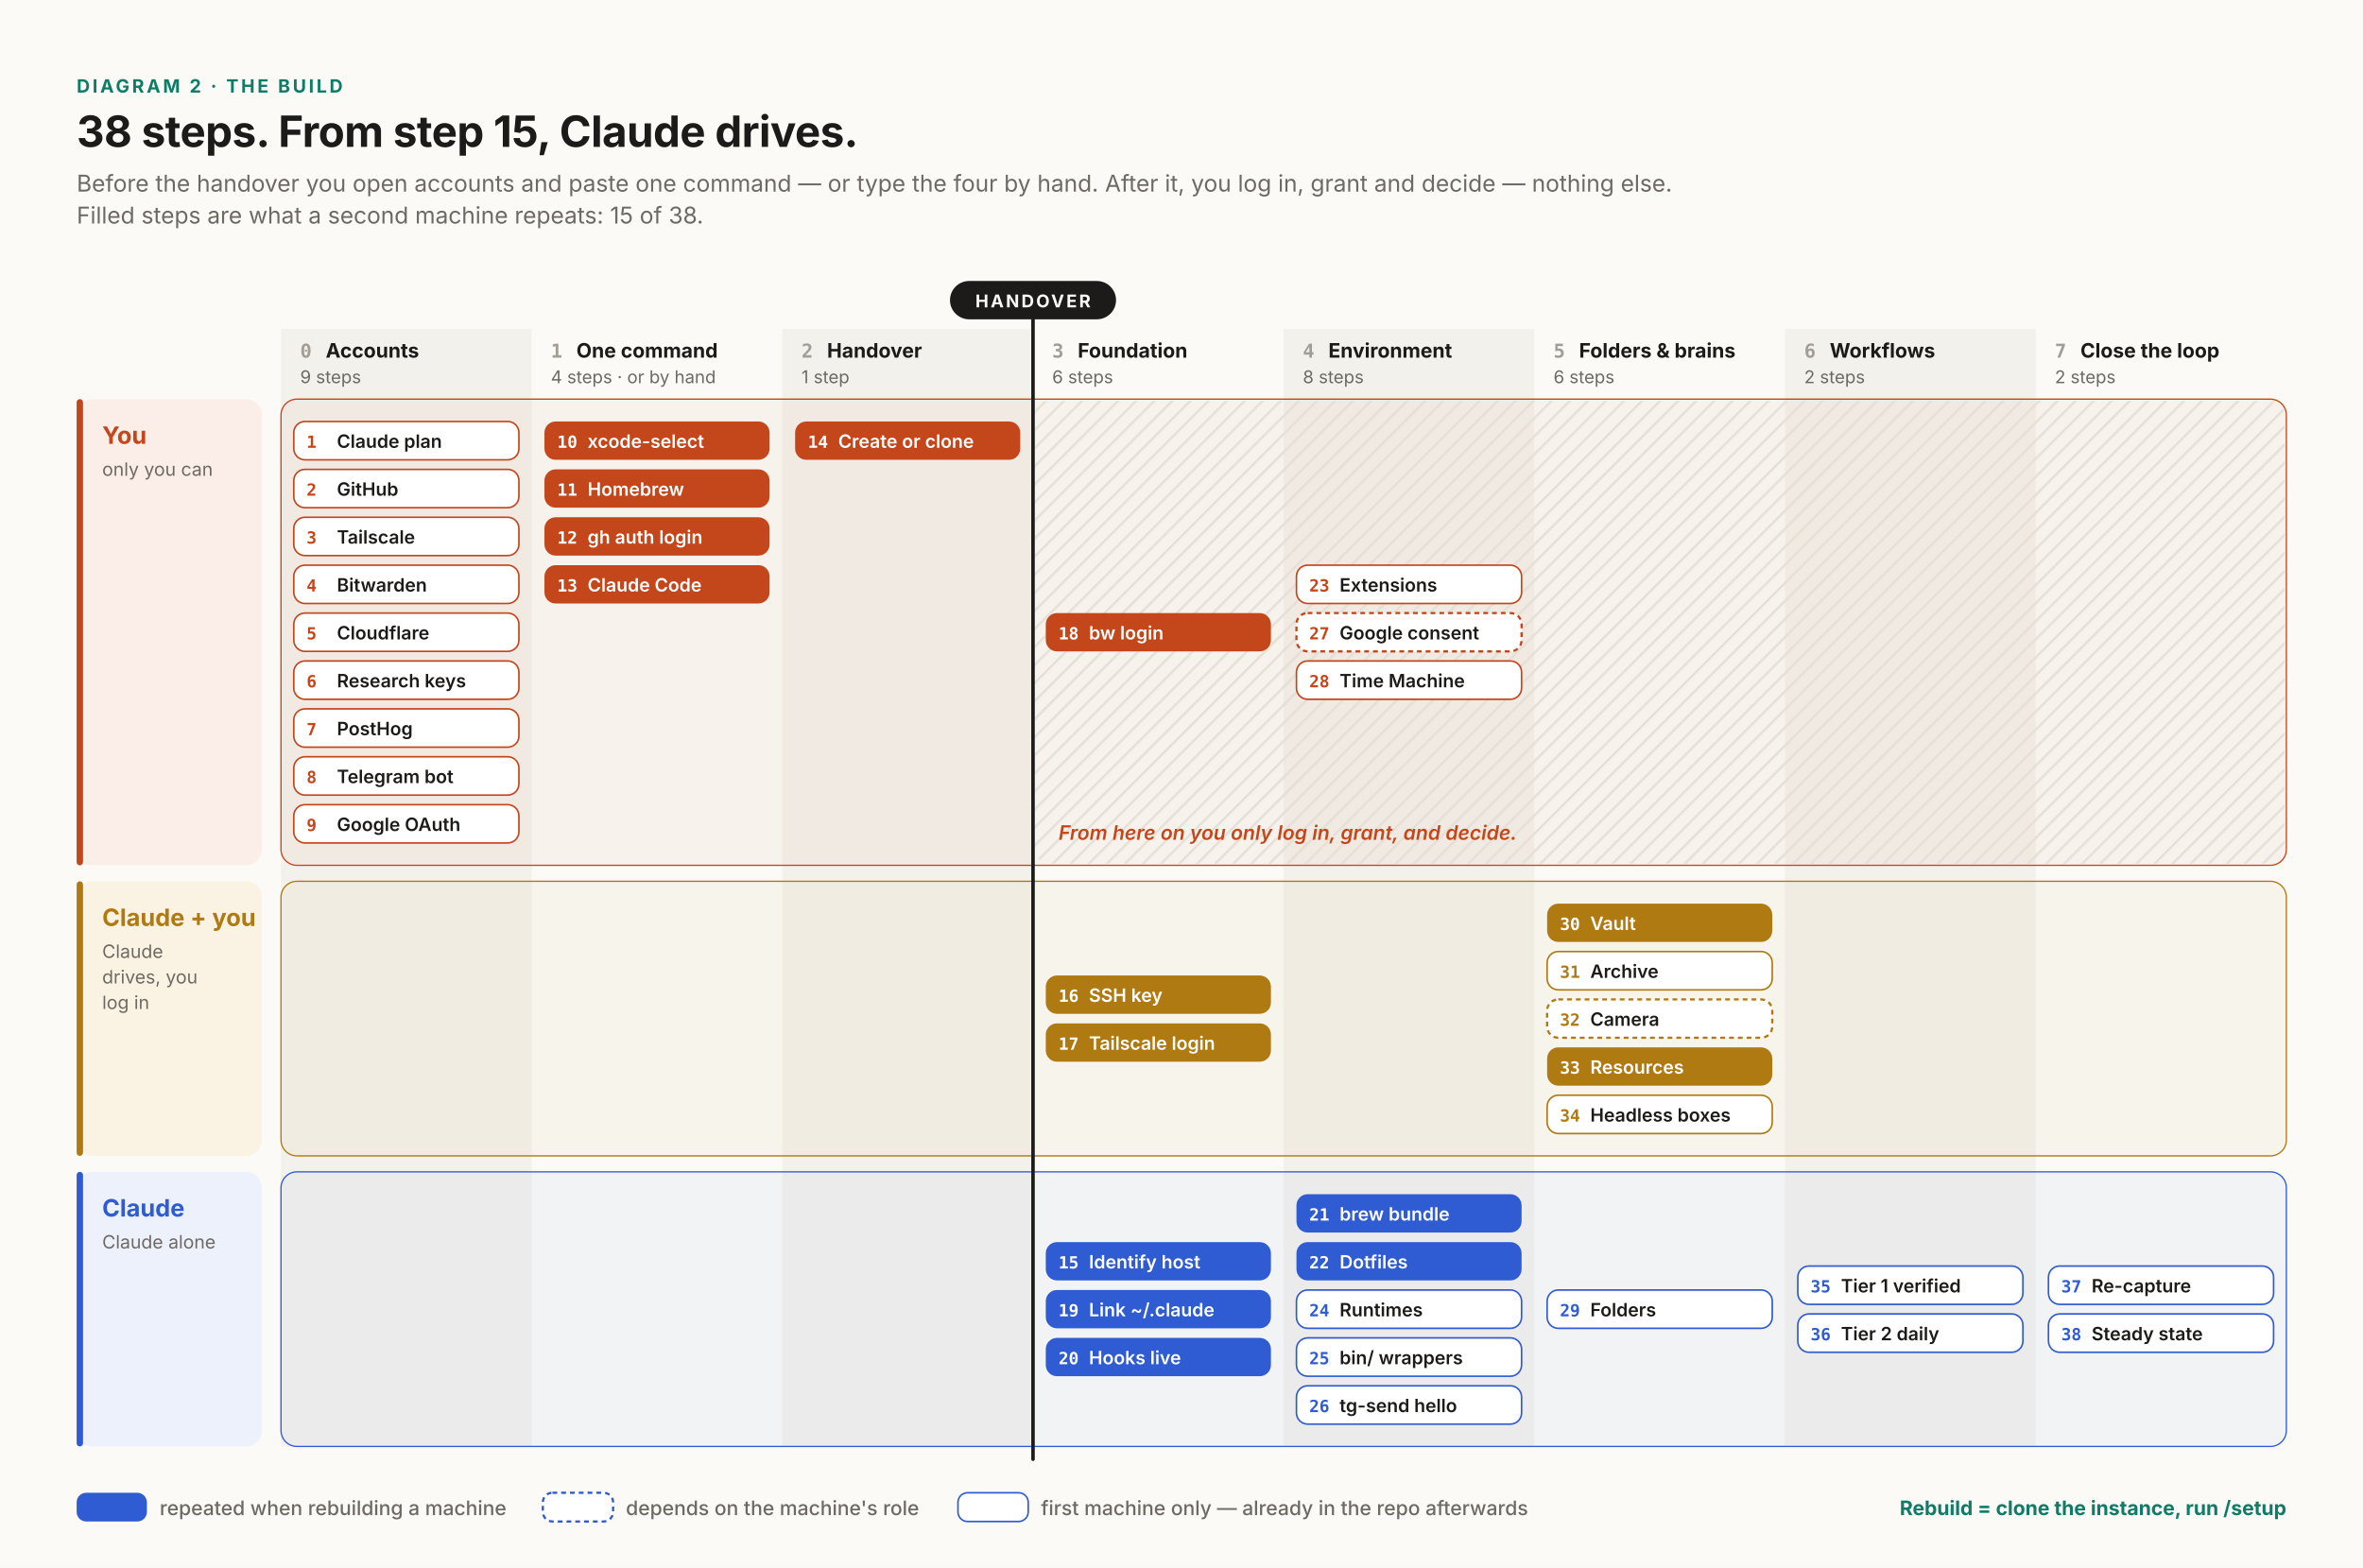
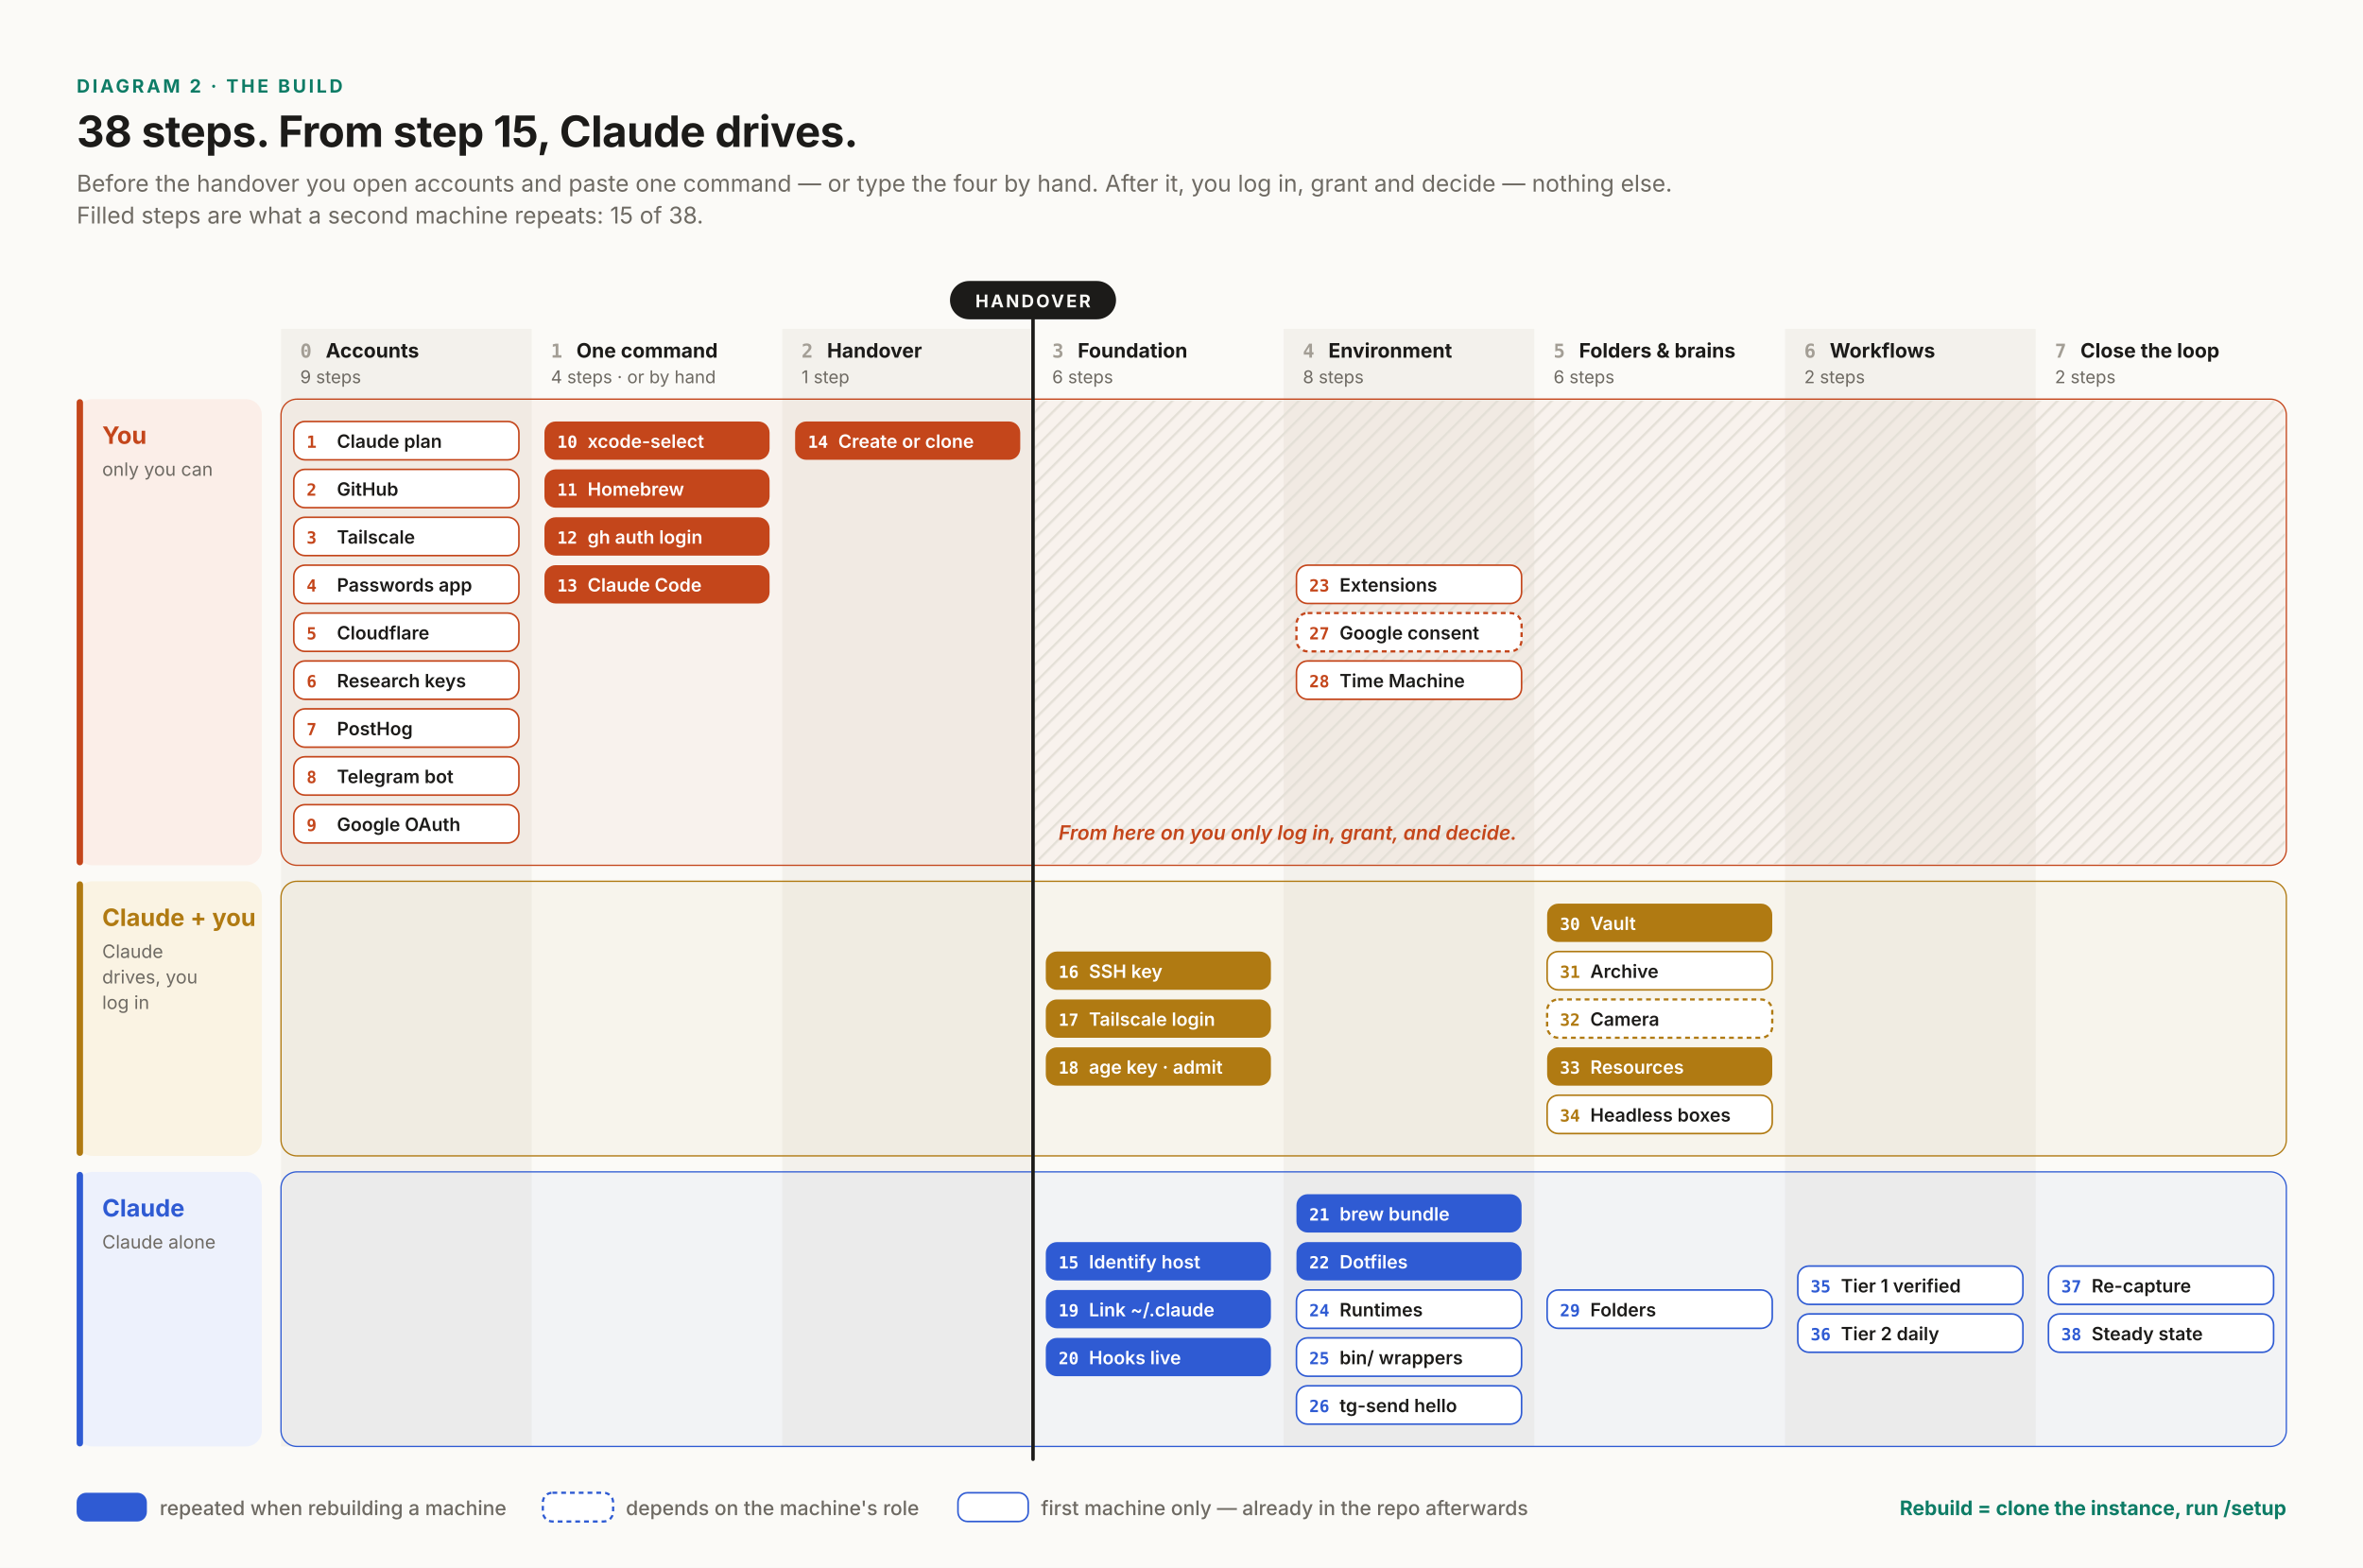
<svg xmlns="http://www.w3.org/2000/svg" viewBox="0 0 1480 982" width="1480" height="982" role="img" aria-labelledby="t d" font-family="Inter, -apple-system, BlinkMacSystemFont, 'Segoe UI', Helvetica, Arial, sans-serif">
  <defs>
    <pattern id="hatch" width="8" height="8" patternUnits="userSpaceOnUse" patternTransform="rotate(45)">
      <line x1="0" y1="0" x2="0" y2="8" stroke="#E3DFD6" stroke-width="3" />
    </pattern>
  </defs>
  <rect width="1480" height="982" fill="#FBFAF7" />
  <text x="48" y="58" font-size="11.5" font-weight="700" fill="#0E7C66" text-anchor="start" letter-spacing="0.14em">DIAGRAM 2 · THE BUILD</text>
  <text x="48" y="92" font-size="27" font-weight="650" fill="#1C1B19" text-anchor="start" letter-spacing="-0.01em">38 steps. From step 15, Claude drives.</text>
  <text x="48" y="120" font-size="14.5" font-weight="400" fill="#6E6A63" text-anchor="start">Before the handover you open accounts and paste one command — or type the four by hand. After it, you log in, grant and decide — nothing else.</text>
  <text x="48" y="140" font-size="14.5" font-weight="400" fill="#6E6A63" text-anchor="start">Filled steps are what a second machine repeats: 15 of 38.</text>
  <rect x="176.0" y="206" width="157.0" height="700" rx="0" fill="#F3F1EC" />
  <text x="188.0" y="224" font-size="12" font-weight="700" fill="#A39E95" text-anchor="start" font-family="ui-monospace, 'SF Mono', SFMono-Regular, Menlo, Consolas, monospace">0</text>
  <text x="204.0" y="224" font-size="12.5" font-weight="650" fill="#1C1B19" text-anchor="start">Accounts</text>
  <text x="188.0" y="240" font-size="11" font-weight="400" fill="#6E6A63" text-anchor="start">9 steps</text>
  <text x="345.0" y="224" font-size="12" font-weight="700" fill="#A39E95" text-anchor="start" font-family="ui-monospace, 'SF Mono', SFMono-Regular, Menlo, Consolas, monospace">1</text>
  <text x="361.0" y="224" font-size="12.5" font-weight="650" fill="#1C1B19" text-anchor="start">One command</text>
  <text x="345.0" y="240" font-size="11" font-weight="400" fill="#6E6A63" text-anchor="start">4 steps · or by hand</text>
  <rect x="490.0" y="206" width="157.0" height="700" rx="0" fill="#F3F1EC" />
  <text x="502.0" y="224" font-size="12" font-weight="700" fill="#A39E95" text-anchor="start" font-family="ui-monospace, 'SF Mono', SFMono-Regular, Menlo, Consolas, monospace">2</text>
  <text x="518.0" y="224" font-size="12.5" font-weight="650" fill="#1C1B19" text-anchor="start">Handover</text>
  <text x="502.0" y="240" font-size="11" font-weight="400" fill="#6E6A63" text-anchor="start">1 step</text>
  <text x="659.0" y="224" font-size="12" font-weight="700" fill="#A39E95" text-anchor="start" font-family="ui-monospace, 'SF Mono', SFMono-Regular, Menlo, Consolas, monospace">3</text>
  <text x="675.0" y="224" font-size="12.5" font-weight="650" fill="#1C1B19" text-anchor="start">Foundation</text>
  <text x="659.0" y="240" font-size="11" font-weight="400" fill="#6E6A63" text-anchor="start">6 steps</text>
  <rect x="804.0" y="206" width="157.0" height="700" rx="0" fill="#F3F1EC" />
  <text x="816.0" y="224" font-size="12" font-weight="700" fill="#A39E95" text-anchor="start" font-family="ui-monospace, 'SF Mono', SFMono-Regular, Menlo, Consolas, monospace">4</text>
  <text x="832.0" y="224" font-size="12.5" font-weight="650" fill="#1C1B19" text-anchor="start">Environment</text>
  <text x="816.0" y="240" font-size="11" font-weight="400" fill="#6E6A63" text-anchor="start">8 steps</text>
  <text x="973.0" y="224" font-size="12" font-weight="700" fill="#A39E95" text-anchor="start" font-family="ui-monospace, 'SF Mono', SFMono-Regular, Menlo, Consolas, monospace">5</text>
  <text x="989.0" y="224" font-size="12.5" font-weight="650" fill="#1C1B19" text-anchor="start">Folders &amp; brains</text>
  <text x="973.0" y="240" font-size="11" font-weight="400" fill="#6E6A63" text-anchor="start">6 steps</text>
  <rect x="1118.0" y="206" width="157.0" height="700" rx="0" fill="#F3F1EC" />
  <text x="1130.0" y="224" font-size="12" font-weight="700" fill="#A39E95" text-anchor="start" font-family="ui-monospace, 'SF Mono', SFMono-Regular, Menlo, Consolas, monospace">6</text>
  <text x="1146.0" y="224" font-size="12.5" font-weight="650" fill="#1C1B19" text-anchor="start">Workflows</text>
  <text x="1130.0" y="240" font-size="11" font-weight="400" fill="#6E6A63" text-anchor="start">2 steps</text>
  <text x="1287.0" y="224" font-size="12" font-weight="700" fill="#A39E95" text-anchor="start" font-family="ui-monospace, 'SF Mono', SFMono-Regular, Menlo, Consolas, monospace">7</text>
  <text x="1303.0" y="224" font-size="12.5" font-weight="650" fill="#1C1B19" text-anchor="start">Close the loop</text>
  <text x="1287.0" y="240" font-size="11" font-weight="400" fill="#6E6A63" text-anchor="start">2 steps</text>
  <rect x="176" y="250" width="1256" height="292" rx="10" fill="#C4461B" stroke="#C4461B" stroke-width="0.8" fill-opacity="0.045" />
  <rect x="48" y="250" width="116" height="292" rx="10" fill="#FBEEE8" />
  <rect x="48" y="250" width="4" height="292" rx="2" fill="#C4461B" />
  <text x="64" y="278" font-size="15" font-weight="700" fill="#C4461B" text-anchor="start">You</text>
  <text x="64" y="298" font-size="11.5" font-weight="400" fill="#6E6A63" text-anchor="start">only you can</text>
  <rect x="176" y="552" width="1256" height="172" rx="10" fill="#B07A12" stroke="#B07A12" stroke-width="0.8" fill-opacity="0.045" />
  <rect x="48" y="552" width="116" height="172" rx="10" fill="#FAF3E3" />
  <rect x="48" y="552" width="4" height="172" rx="2" fill="#B07A12" />
  <text x="64" y="580" font-size="15" font-weight="700" fill="#B07A12" text-anchor="start">Claude + you</text>
  <text x="64" y="600" font-size="11.5" font-weight="400" fill="#6E6A63" text-anchor="start">Claude</text>
  <text x="64" y="616" font-size="11.5" font-weight="400" fill="#6E6A63" text-anchor="start">drives, you</text>
  <text x="64" y="632" font-size="11.5" font-weight="400" fill="#6E6A63" text-anchor="start">log in</text>
  <rect x="176" y="734" width="1256" height="172" rx="10" fill="#2F5BD3" stroke="#2F5BD3" stroke-width="0.8" fill-opacity="0.045" />
  <rect x="48" y="734" width="116" height="172" rx="10" fill="#EDF1FC" />
  <rect x="48" y="734" width="4" height="172" rx="2" fill="#2F5BD3" />
  <text x="64" y="762" font-size="15" font-weight="700" fill="#2F5BD3" text-anchor="start">Claude</text>
  <text x="64" y="782" font-size="11.5" font-weight="400" fill="#6E6A63" text-anchor="start">Claude alone</text>
  <rect x="648.0" y="251" width="783.0" height="290" rx="9" fill="url(#hatch)" fill-opacity="0.9" />
  <rect x="184.0" y="264" width="141.0" height="24" rx="7" fill="#FFFFFF" stroke="#C4461B" stroke-width="1" />
  <text x="192.0" y="280.5" font-size="10.5" font-weight="700" fill="#C4461B" text-anchor="start" font-family="ui-monospace, 'SF Mono', SFMono-Regular, Menlo, Consolas, monospace"> 1</text>
  <text x="211.0" y="280.5" font-size="11.5" font-weight="600" fill="#1C1B19" text-anchor="start">Claude plan</text>
  <rect x="184.0" y="294" width="141.0" height="24" rx="7" fill="#FFFFFF" stroke="#C4461B" stroke-width="1" />
  <text x="192.0" y="310.5" font-size="10.5" font-weight="700" fill="#C4461B" text-anchor="start" font-family="ui-monospace, 'SF Mono', SFMono-Regular, Menlo, Consolas, monospace"> 2</text>
  <text x="211.0" y="310.5" font-size="11.5" font-weight="600" fill="#1C1B19" text-anchor="start">GitHub</text>
  <rect x="184.0" y="324" width="141.0" height="24" rx="7" fill="#FFFFFF" stroke="#C4461B" stroke-width="1" />
  <text x="192.0" y="340.5" font-size="10.5" font-weight="700" fill="#C4461B" text-anchor="start" font-family="ui-monospace, 'SF Mono', SFMono-Regular, Menlo, Consolas, monospace"> 3</text>
  <text x="211.0" y="340.5" font-size="11.5" font-weight="600" fill="#1C1B19" text-anchor="start">Tailscale</text>
  <rect x="184.0" y="354" width="141.0" height="24" rx="7" fill="#FFFFFF" stroke="#C4461B" stroke-width="1" />
  <text x="192.0" y="370.5" font-size="10.5" font-weight="700" fill="#C4461B" text-anchor="start" font-family="ui-monospace, 'SF Mono', SFMono-Regular, Menlo, Consolas, monospace"> 4</text>
-   <text x="211.0" y="370.5" font-size="11.5" font-weight="600" fill="#1C1B19" text-anchor="start">Bitwarden</text>
+   <text x="211.0" y="370.5" font-size="11.5" font-weight="600" fill="#1C1B19" text-anchor="start">Passwords app</text>
  <rect x="184.0" y="384" width="141.0" height="24" rx="7" fill="#FFFFFF" stroke="#C4461B" stroke-width="1" />
  <text x="192.0" y="400.5" font-size="10.5" font-weight="700" fill="#C4461B" text-anchor="start" font-family="ui-monospace, 'SF Mono', SFMono-Regular, Menlo, Consolas, monospace"> 5</text>
  <text x="211.0" y="400.5" font-size="11.5" font-weight="600" fill="#1C1B19" text-anchor="start">Cloudflare</text>
  <rect x="184.0" y="414" width="141.0" height="24" rx="7" fill="#FFFFFF" stroke="#C4461B" stroke-width="1" />
  <text x="192.0" y="430.5" font-size="10.5" font-weight="700" fill="#C4461B" text-anchor="start" font-family="ui-monospace, 'SF Mono', SFMono-Regular, Menlo, Consolas, monospace"> 6</text>
  <text x="211.0" y="430.5" font-size="11.5" font-weight="600" fill="#1C1B19" text-anchor="start">Research keys</text>
  <rect x="184.0" y="444" width="141.0" height="24" rx="7" fill="#FFFFFF" stroke="#C4461B" stroke-width="1" />
  <text x="192.0" y="460.5" font-size="10.5" font-weight="700" fill="#C4461B" text-anchor="start" font-family="ui-monospace, 'SF Mono', SFMono-Regular, Menlo, Consolas, monospace"> 7</text>
  <text x="211.0" y="460.5" font-size="11.5" font-weight="600" fill="#1C1B19" text-anchor="start">PostHog</text>
  <rect x="184.0" y="474" width="141.0" height="24" rx="7" fill="#FFFFFF" stroke="#C4461B" stroke-width="1" />
  <text x="192.0" y="490.5" font-size="10.5" font-weight="700" fill="#C4461B" text-anchor="start" font-family="ui-monospace, 'SF Mono', SFMono-Regular, Menlo, Consolas, monospace"> 8</text>
  <text x="211.0" y="490.5" font-size="11.5" font-weight="600" fill="#1C1B19" text-anchor="start">Telegram bot</text>
  <rect x="184.0" y="504" width="141.0" height="24" rx="7" fill="#FFFFFF" stroke="#C4461B" stroke-width="1" />
  <text x="192.0" y="520.5" font-size="10.5" font-weight="700" fill="#C4461B" text-anchor="start" font-family="ui-monospace, 'SF Mono', SFMono-Regular, Menlo, Consolas, monospace"> 9</text>
  <text x="211.0" y="520.5" font-size="11.5" font-weight="600" fill="#1C1B19" text-anchor="start">Google OAuth</text>
  <rect x="341.0" y="264" width="141.0" height="24" rx="7" fill="#C4461B" />
  <text x="349.0" y="280.5" font-size="10.5" font-weight="700" fill="#FFFFFF" text-anchor="start" font-family="ui-monospace, 'SF Mono', SFMono-Regular, Menlo, Consolas, monospace">10</text>
  <text x="368.0" y="280.5" font-size="11.5" font-weight="600" fill="#FFFFFF" text-anchor="start">xcode-select</text>
  <rect x="341.0" y="294" width="141.0" height="24" rx="7" fill="#C4461B" />
  <text x="349.0" y="310.5" font-size="10.5" font-weight="700" fill="#FFFFFF" text-anchor="start" font-family="ui-monospace, 'SF Mono', SFMono-Regular, Menlo, Consolas, monospace">11</text>
  <text x="368.0" y="310.5" font-size="11.5" font-weight="600" fill="#FFFFFF" text-anchor="start">Homebrew</text>
  <rect x="341.0" y="324" width="141.0" height="24" rx="7" fill="#C4461B" />
  <text x="349.0" y="340.5" font-size="10.5" font-weight="700" fill="#FFFFFF" text-anchor="start" font-family="ui-monospace, 'SF Mono', SFMono-Regular, Menlo, Consolas, monospace">12</text>
  <text x="368.0" y="340.5" font-size="11.5" font-weight="600" fill="#FFFFFF" text-anchor="start">gh auth login</text>
  <rect x="341.0" y="354" width="141.0" height="24" rx="7" fill="#C4461B" />
  <text x="349.0" y="370.5" font-size="10.5" font-weight="700" fill="#FFFFFF" text-anchor="start" font-family="ui-monospace, 'SF Mono', SFMono-Regular, Menlo, Consolas, monospace">13</text>
  <text x="368.0" y="370.5" font-size="11.5" font-weight="600" fill="#FFFFFF" text-anchor="start">Claude Code</text>
  <rect x="498.0" y="264" width="141.0" height="24" rx="7" fill="#C4461B" />
  <text x="506.0" y="280.5" font-size="10.5" font-weight="700" fill="#FFFFFF" text-anchor="start" font-family="ui-monospace, 'SF Mono', SFMono-Regular, Menlo, Consolas, monospace">14</text>
  <text x="525.0" y="280.5" font-size="11.5" font-weight="600" fill="#FFFFFF" text-anchor="start">Create or clone</text>
-   <rect x="655.0" y="384.0" width="141.0" height="24" rx="7" fill="#C4461B" />
-   <text x="663.0" y="400.5" font-size="10.5" font-weight="700" fill="#FFFFFF" text-anchor="start" font-family="ui-monospace, 'SF Mono', SFMono-Regular, Menlo, Consolas, monospace">18</text>
-   <text x="682.0" y="400.5" font-size="11.5" font-weight="600" fill="#FFFFFF" text-anchor="start">bw login</text>
-   <rect x="655.0" y="611.0" width="141.0" height="24" rx="7" fill="#B07A12" />
-   <text x="663.0" y="627.5" font-size="10.5" font-weight="700" fill="#FFFFFF" text-anchor="start" font-family="ui-monospace, 'SF Mono', SFMono-Regular, Menlo, Consolas, monospace">16</text>
-   <text x="682.0" y="627.5" font-size="11.5" font-weight="600" fill="#FFFFFF" text-anchor="start">SSH key</text>
-   <rect x="655.0" y="641.0" width="141.0" height="24" rx="7" fill="#B07A12" />
-   <text x="663.0" y="657.5" font-size="10.5" font-weight="700" fill="#FFFFFF" text-anchor="start" font-family="ui-monospace, 'SF Mono', SFMono-Regular, Menlo, Consolas, monospace">17</text>
-   <text x="682.0" y="657.5" font-size="11.5" font-weight="600" fill="#FFFFFF" text-anchor="start">Tailscale login</text>
+   <rect x="655.0" y="596.0" width="141.0" height="24" rx="7" fill="#B07A12" />
+   <text x="663.0" y="612.5" font-size="10.5" font-weight="700" fill="#FFFFFF" text-anchor="start" font-family="ui-monospace, 'SF Mono', SFMono-Regular, Menlo, Consolas, monospace">16</text>
+   <text x="682.0" y="612.5" font-size="11.5" font-weight="600" fill="#FFFFFF" text-anchor="start">SSH key</text>
+   <rect x="655.0" y="626.0" width="141.0" height="24" rx="7" fill="#B07A12" />
+   <text x="663.0" y="642.5" font-size="10.5" font-weight="700" fill="#FFFFFF" text-anchor="start" font-family="ui-monospace, 'SF Mono', SFMono-Regular, Menlo, Consolas, monospace">17</text>
+   <text x="682.0" y="642.5" font-size="11.5" font-weight="600" fill="#FFFFFF" text-anchor="start">Tailscale login</text>
+   <rect x="655.0" y="656.0" width="141.0" height="24" rx="7" fill="#B07A12" />
+   <text x="663.0" y="672.5" font-size="10.5" font-weight="700" fill="#FFFFFF" text-anchor="start" font-family="ui-monospace, 'SF Mono', SFMono-Regular, Menlo, Consolas, monospace">18</text>
+   <text x="682.0" y="672.5" font-size="11.5" font-weight="600" fill="#FFFFFF" text-anchor="start">age key · admit</text>
  <rect x="655.0" y="778.0" width="141.0" height="24" rx="7" fill="#2F5BD3" />
  <text x="663.0" y="794.5" font-size="10.5" font-weight="700" fill="#FFFFFF" text-anchor="start" font-family="ui-monospace, 'SF Mono', SFMono-Regular, Menlo, Consolas, monospace">15</text>
  <text x="682.0" y="794.5" font-size="11.5" font-weight="600" fill="#FFFFFF" text-anchor="start">Identify host</text>
  <rect x="655.0" y="808.0" width="141.0" height="24" rx="7" fill="#2F5BD3" />
  <text x="663.0" y="824.5" font-size="10.5" font-weight="700" fill="#FFFFFF" text-anchor="start" font-family="ui-monospace, 'SF Mono', SFMono-Regular, Menlo, Consolas, monospace">19</text>
  <text x="682.0" y="824.5" font-size="11.5" font-weight="600" fill="#FFFFFF" text-anchor="start">Link ~/.claude</text>
  <rect x="655.0" y="838.0" width="141.0" height="24" rx="7" fill="#2F5BD3" />
  <text x="663.0" y="854.5" font-size="10.5" font-weight="700" fill="#FFFFFF" text-anchor="start" font-family="ui-monospace, 'SF Mono', SFMono-Regular, Menlo, Consolas, monospace">20</text>
  <text x="682.0" y="854.5" font-size="11.5" font-weight="600" fill="#FFFFFF" text-anchor="start">Hooks live</text>
  <rect x="812.0" y="354.0" width="141.0" height="24" rx="7" fill="#FFFFFF" stroke="#C4461B" stroke-width="1" />
  <text x="820.0" y="370.5" font-size="10.5" font-weight="700" fill="#C4461B" text-anchor="start" font-family="ui-monospace, 'SF Mono', SFMono-Regular, Menlo, Consolas, monospace">23</text>
  <text x="839.0" y="370.5" font-size="11.5" font-weight="600" fill="#1C1B19" text-anchor="start">Extensions</text>
  <rect x="812.0" y="384.0" width="141.0" height="24" rx="7" fill="#FFFFFF" stroke="#C4461B" stroke-width="1.4" stroke-dasharray="3 2.5" />
  <text x="820.0" y="400.5" font-size="10.5" font-weight="700" fill="#C4461B" text-anchor="start" font-family="ui-monospace, 'SF Mono', SFMono-Regular, Menlo, Consolas, monospace">27</text>
  <text x="839.0" y="400.5" font-size="11.5" font-weight="600" fill="#1C1B19" text-anchor="start">Google consent</text>
  <rect x="812.0" y="414.0" width="141.0" height="24" rx="7" fill="#FFFFFF" stroke="#C4461B" stroke-width="1" />
  <text x="820.0" y="430.5" font-size="10.5" font-weight="700" fill="#C4461B" text-anchor="start" font-family="ui-monospace, 'SF Mono', SFMono-Regular, Menlo, Consolas, monospace">28</text>
  <text x="839.0" y="430.5" font-size="11.5" font-weight="600" fill="#1C1B19" text-anchor="start">Time Machine</text>
  <rect x="812.0" y="748.0" width="141.0" height="24" rx="7" fill="#2F5BD3" />
  <text x="820.0" y="764.5" font-size="10.5" font-weight="700" fill="#FFFFFF" text-anchor="start" font-family="ui-monospace, 'SF Mono', SFMono-Regular, Menlo, Consolas, monospace">21</text>
  <text x="839.0" y="764.5" font-size="11.5" font-weight="600" fill="#FFFFFF" text-anchor="start">brew bundle</text>
  <rect x="812.0" y="778.0" width="141.0" height="24" rx="7" fill="#2F5BD3" />
  <text x="820.0" y="794.5" font-size="10.5" font-weight="700" fill="#FFFFFF" text-anchor="start" font-family="ui-monospace, 'SF Mono', SFMono-Regular, Menlo, Consolas, monospace">22</text>
  <text x="839.0" y="794.5" font-size="11.5" font-weight="600" fill="#FFFFFF" text-anchor="start">Dotfiles</text>
  <rect x="812.0" y="808.0" width="141.0" height="24" rx="7" fill="#FFFFFF" stroke="#2F5BD3" stroke-width="1" />
  <text x="820.0" y="824.5" font-size="10.5" font-weight="700" fill="#2F5BD3" text-anchor="start" font-family="ui-monospace, 'SF Mono', SFMono-Regular, Menlo, Consolas, monospace">24</text>
  <text x="839.0" y="824.5" font-size="11.5" font-weight="600" fill="#1C1B19" text-anchor="start">Runtimes</text>
  <rect x="812.0" y="838.0" width="141.0" height="24" rx="7" fill="#FFFFFF" stroke="#2F5BD3" stroke-width="1" />
  <text x="820.0" y="854.5" font-size="10.5" font-weight="700" fill="#2F5BD3" text-anchor="start" font-family="ui-monospace, 'SF Mono', SFMono-Regular, Menlo, Consolas, monospace">25</text>
  <text x="839.0" y="854.5" font-size="11.5" font-weight="600" fill="#1C1B19" text-anchor="start">bin/ wrappers</text>
  <rect x="812.0" y="868.0" width="141.0" height="24" rx="7" fill="#FFFFFF" stroke="#2F5BD3" stroke-width="1" />
  <text x="820.0" y="884.5" font-size="10.5" font-weight="700" fill="#2F5BD3" text-anchor="start" font-family="ui-monospace, 'SF Mono', SFMono-Regular, Menlo, Consolas, monospace">26</text>
  <text x="839.0" y="884.5" font-size="11.5" font-weight="600" fill="#1C1B19" text-anchor="start">tg-send hello</text>
  <rect x="969.0" y="566.0" width="141.0" height="24" rx="7" fill="#B07A12" />
  <text x="977.0" y="582.5" font-size="10.5" font-weight="700" fill="#FFFFFF" text-anchor="start" font-family="ui-monospace, 'SF Mono', SFMono-Regular, Menlo, Consolas, monospace">30</text>
  <text x="996.0" y="582.5" font-size="11.5" font-weight="600" fill="#FFFFFF" text-anchor="start">Vault</text>
  <rect x="969.0" y="596.0" width="141.0" height="24" rx="7" fill="#FFFFFF" stroke="#B07A12" stroke-width="1" />
  <text x="977.0" y="612.5" font-size="10.5" font-weight="700" fill="#B07A12" text-anchor="start" font-family="ui-monospace, 'SF Mono', SFMono-Regular, Menlo, Consolas, monospace">31</text>
  <text x="996.0" y="612.5" font-size="11.5" font-weight="600" fill="#1C1B19" text-anchor="start">Archive</text>
  <rect x="969.0" y="626.0" width="141.0" height="24" rx="7" fill="#FFFFFF" stroke="#B07A12" stroke-width="1.4" stroke-dasharray="3 2.5" />
  <text x="977.0" y="642.5" font-size="10.5" font-weight="700" fill="#B07A12" text-anchor="start" font-family="ui-monospace, 'SF Mono', SFMono-Regular, Menlo, Consolas, monospace">32</text>
  <text x="996.0" y="642.5" font-size="11.5" font-weight="600" fill="#1C1B19" text-anchor="start">Camera</text>
  <rect x="969.0" y="656.0" width="141.0" height="24" rx="7" fill="#B07A12" />
  <text x="977.0" y="672.5" font-size="10.5" font-weight="700" fill="#FFFFFF" text-anchor="start" font-family="ui-monospace, 'SF Mono', SFMono-Regular, Menlo, Consolas, monospace">33</text>
  <text x="996.0" y="672.5" font-size="11.5" font-weight="600" fill="#FFFFFF" text-anchor="start">Resources</text>
  <rect x="969.0" y="686.0" width="141.0" height="24" rx="7" fill="#FFFFFF" stroke="#B07A12" stroke-width="1" />
  <text x="977.0" y="702.5" font-size="10.5" font-weight="700" fill="#B07A12" text-anchor="start" font-family="ui-monospace, 'SF Mono', SFMono-Regular, Menlo, Consolas, monospace">34</text>
  <text x="996.0" y="702.5" font-size="11.5" font-weight="600" fill="#1C1B19" text-anchor="start">Headless boxes</text>
  <rect x="969.0" y="808.0" width="141.0" height="24" rx="7" fill="#FFFFFF" stroke="#2F5BD3" stroke-width="1" />
  <text x="977.0" y="824.5" font-size="10.5" font-weight="700" fill="#2F5BD3" text-anchor="start" font-family="ui-monospace, 'SF Mono', SFMono-Regular, Menlo, Consolas, monospace">29</text>
  <text x="996.0" y="824.5" font-size="11.5" font-weight="600" fill="#1C1B19" text-anchor="start">Folders</text>
  <rect x="1126.0" y="793.0" width="141.0" height="24" rx="7" fill="#FFFFFF" stroke="#2F5BD3" stroke-width="1" />
  <text x="1134.0" y="809.5" font-size="10.5" font-weight="700" fill="#2F5BD3" text-anchor="start" font-family="ui-monospace, 'SF Mono', SFMono-Regular, Menlo, Consolas, monospace">35</text>
  <text x="1153.0" y="809.5" font-size="11.5" font-weight="600" fill="#1C1B19" text-anchor="start">Tier 1 verified</text>
  <rect x="1126.0" y="823.0" width="141.0" height="24" rx="7" fill="#FFFFFF" stroke="#2F5BD3" stroke-width="1" />
  <text x="1134.0" y="839.5" font-size="10.5" font-weight="700" fill="#2F5BD3" text-anchor="start" font-family="ui-monospace, 'SF Mono', SFMono-Regular, Menlo, Consolas, monospace">36</text>
  <text x="1153.0" y="839.5" font-size="11.5" font-weight="600" fill="#1C1B19" text-anchor="start">Tier 2 daily</text>
  <rect x="1283.0" y="793.0" width="141.0" height="24" rx="7" fill="#FFFFFF" stroke="#2F5BD3" stroke-width="1" />
  <text x="1291.0" y="809.5" font-size="10.5" font-weight="700" fill="#2F5BD3" text-anchor="start" font-family="ui-monospace, 'SF Mono', SFMono-Regular, Menlo, Consolas, monospace">37</text>
  <text x="1310.0" y="809.5" font-size="11.5" font-weight="600" fill="#1C1B19" text-anchor="start">Re-capture</text>
  <rect x="1283.0" y="823.0" width="141.0" height="24" rx="7" fill="#FFFFFF" stroke="#2F5BD3" stroke-width="1" />
  <text x="1291.0" y="839.5" font-size="10.5" font-weight="700" fill="#2F5BD3" text-anchor="start" font-family="ui-monospace, 'SF Mono', SFMono-Regular, Menlo, Consolas, monospace">38</text>
  <text x="1310.0" y="839.5" font-size="11.5" font-weight="600" fill="#1C1B19" text-anchor="start">Steady state</text>
  <line x1="647.0" y1="200" x2="647.0" y2="914" stroke="#1C1B19" stroke-width="2.2" stroke-linecap="round" />
  <rect x="595.0" y="176" width="104" height="24" rx="12" fill="#1C1B19" />
  <text x="647.0" y="192.5" font-size="11" font-weight="700" fill="#FBFAF7" text-anchor="middle" letter-spacing="0.12em">HANDOVER</text>
  <text x="663.0" y="526" font-size="12.5" font-weight="600" fill="#C4461B" text-anchor="start" font-style="italic">From here on you only log in, grant, and decide.</text>
  <rect x="48" y="935" width="44" height="18" rx="6" fill="#2F5BD3" />
  <text x="100" y="949" font-size="12.5" font-weight="500" fill="#6E6A63" text-anchor="start">repeated when rebuilding a machine</text>
  <rect x="340" y="935" width="44" height="18" rx="6" fill="#FFFFFF" stroke="#2F5BD3" stroke-width="1.4" stroke-dasharray="3 2.5" />
  <text x="392" y="949" font-size="12.5" font-weight="500" fill="#6E6A63" text-anchor="start">depends on the machine's role</text>
  <rect x="600" y="935" width="44" height="18" rx="6" fill="#FFFFFF" stroke="#2F5BD3" stroke-width="1" />
  <text x="652" y="949" font-size="12.5" font-weight="500" fill="#6E6A63" text-anchor="start">first machine only — already in the repo afterwards</text>
  <text x="1432" y="949" font-size="12.5" font-weight="650" fill="#0E7C66" text-anchor="end">Rebuild = clone the instance, run /setup</text>
</svg>
